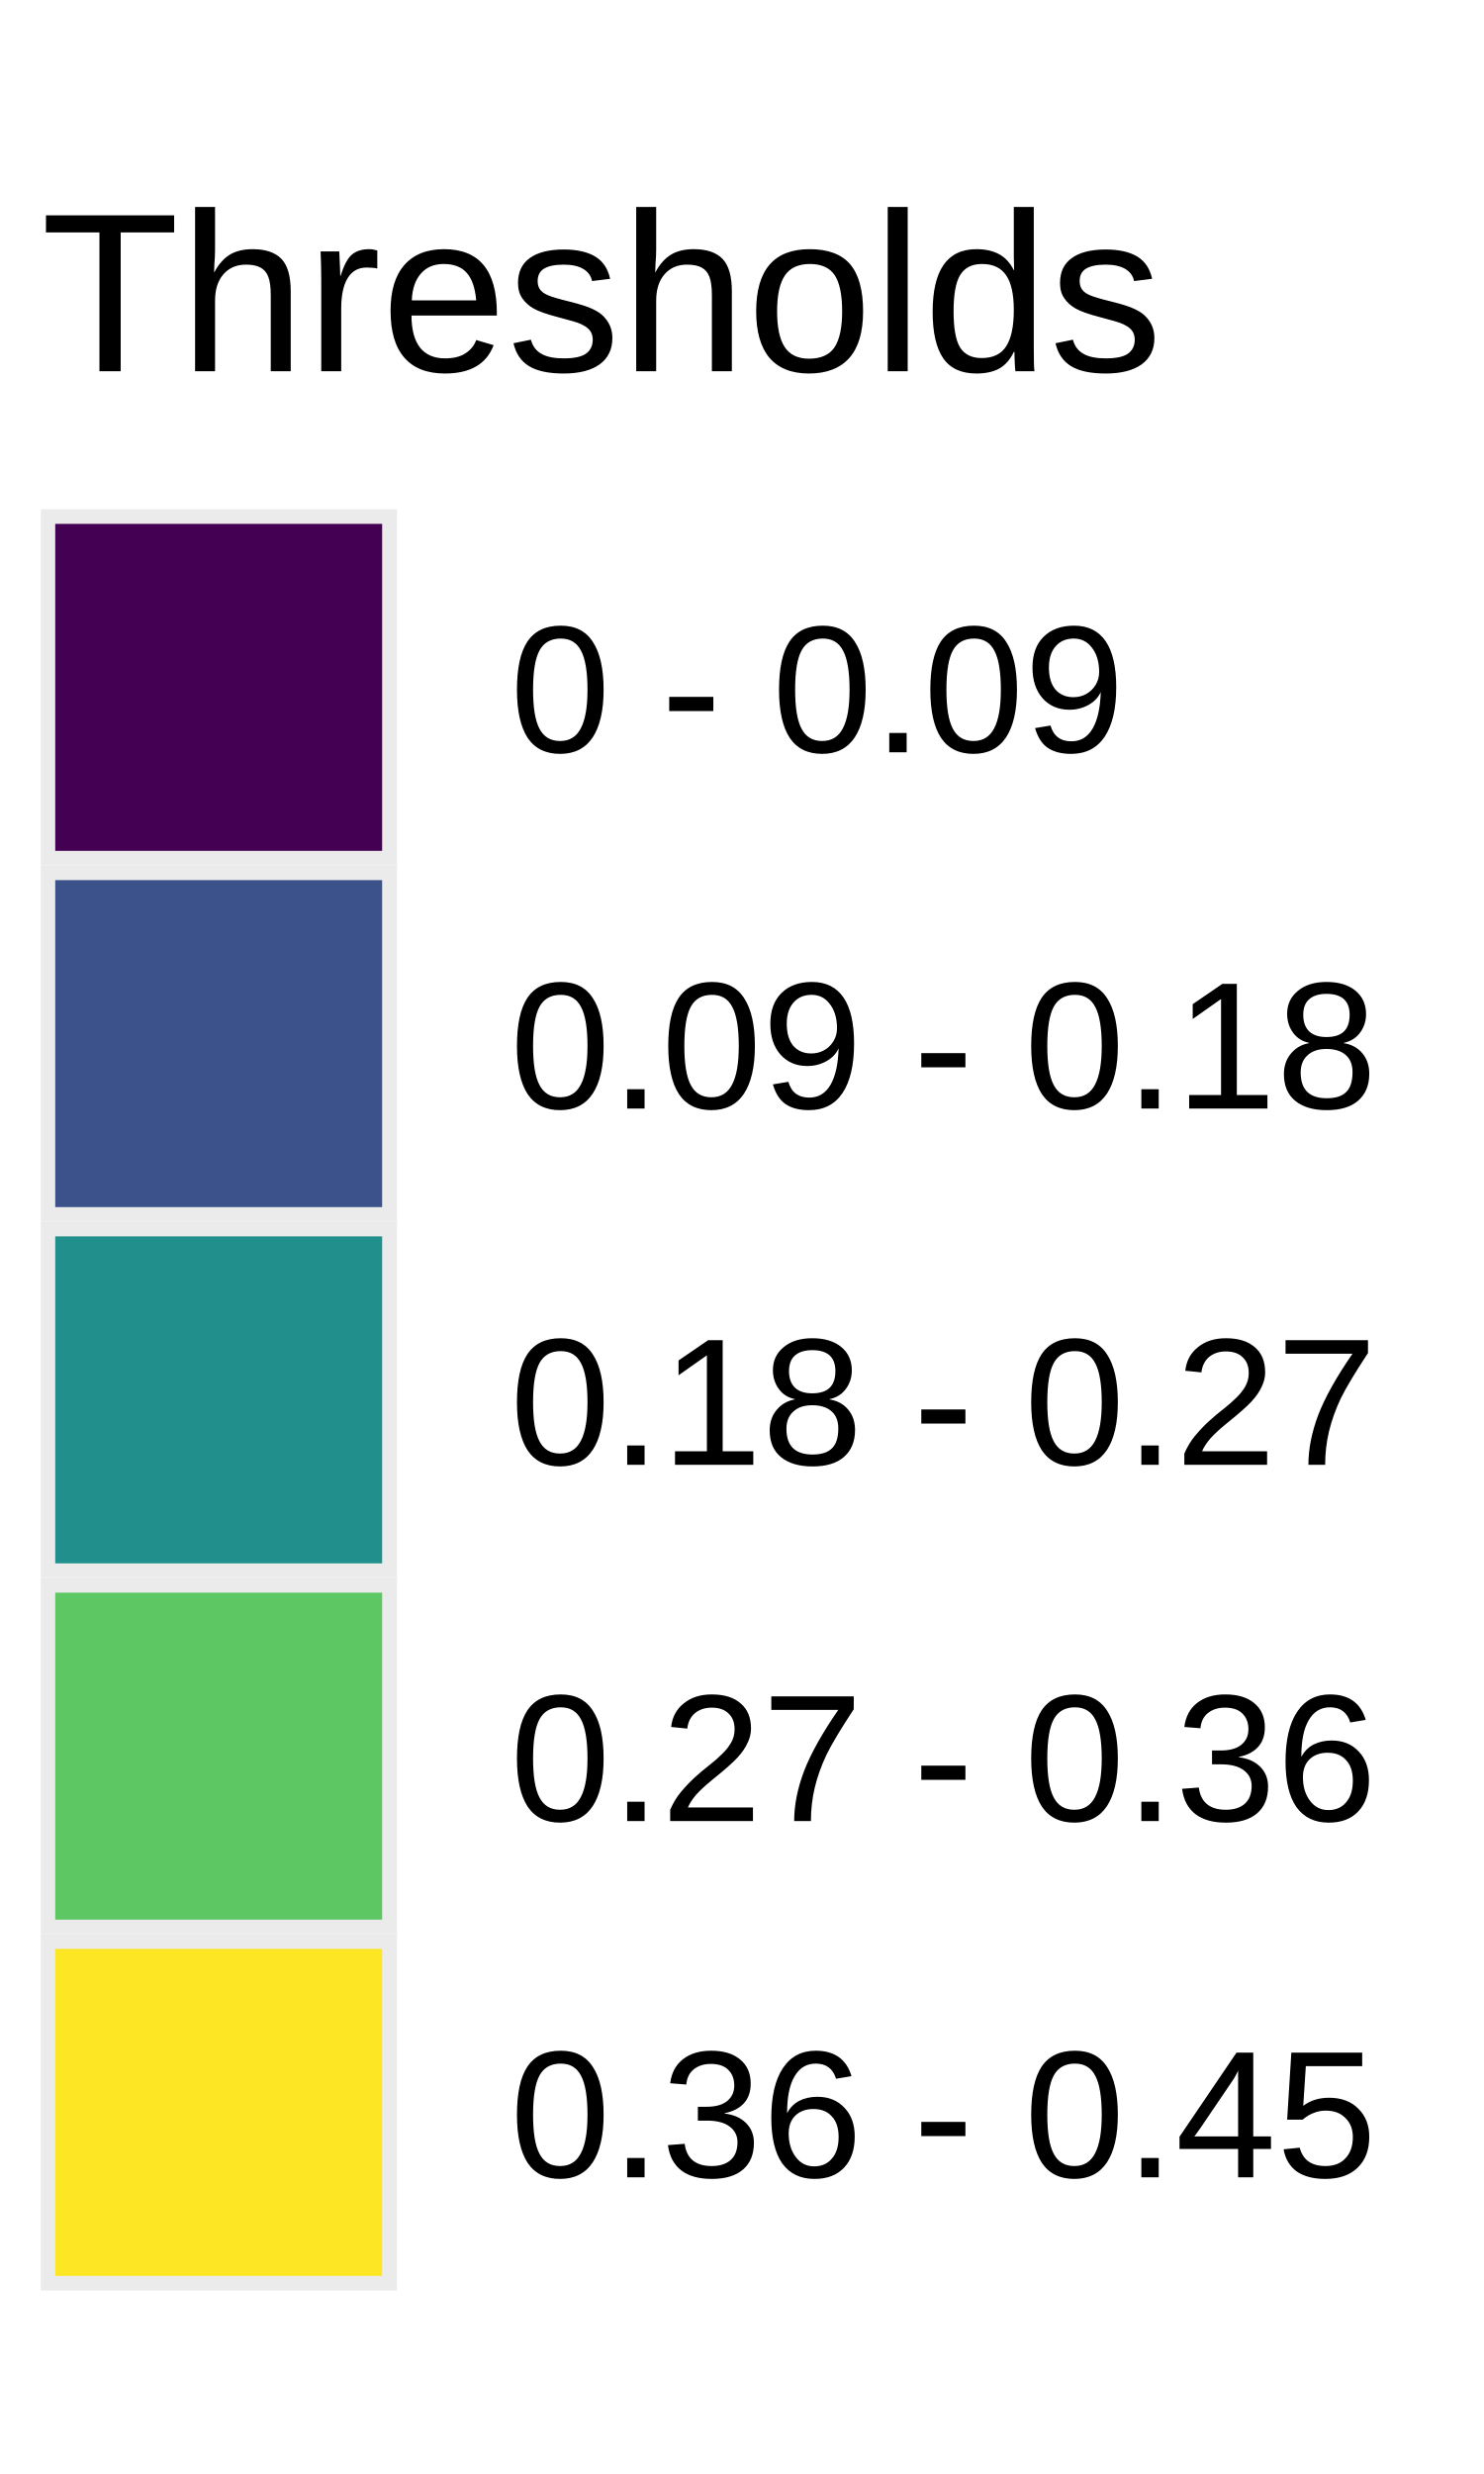
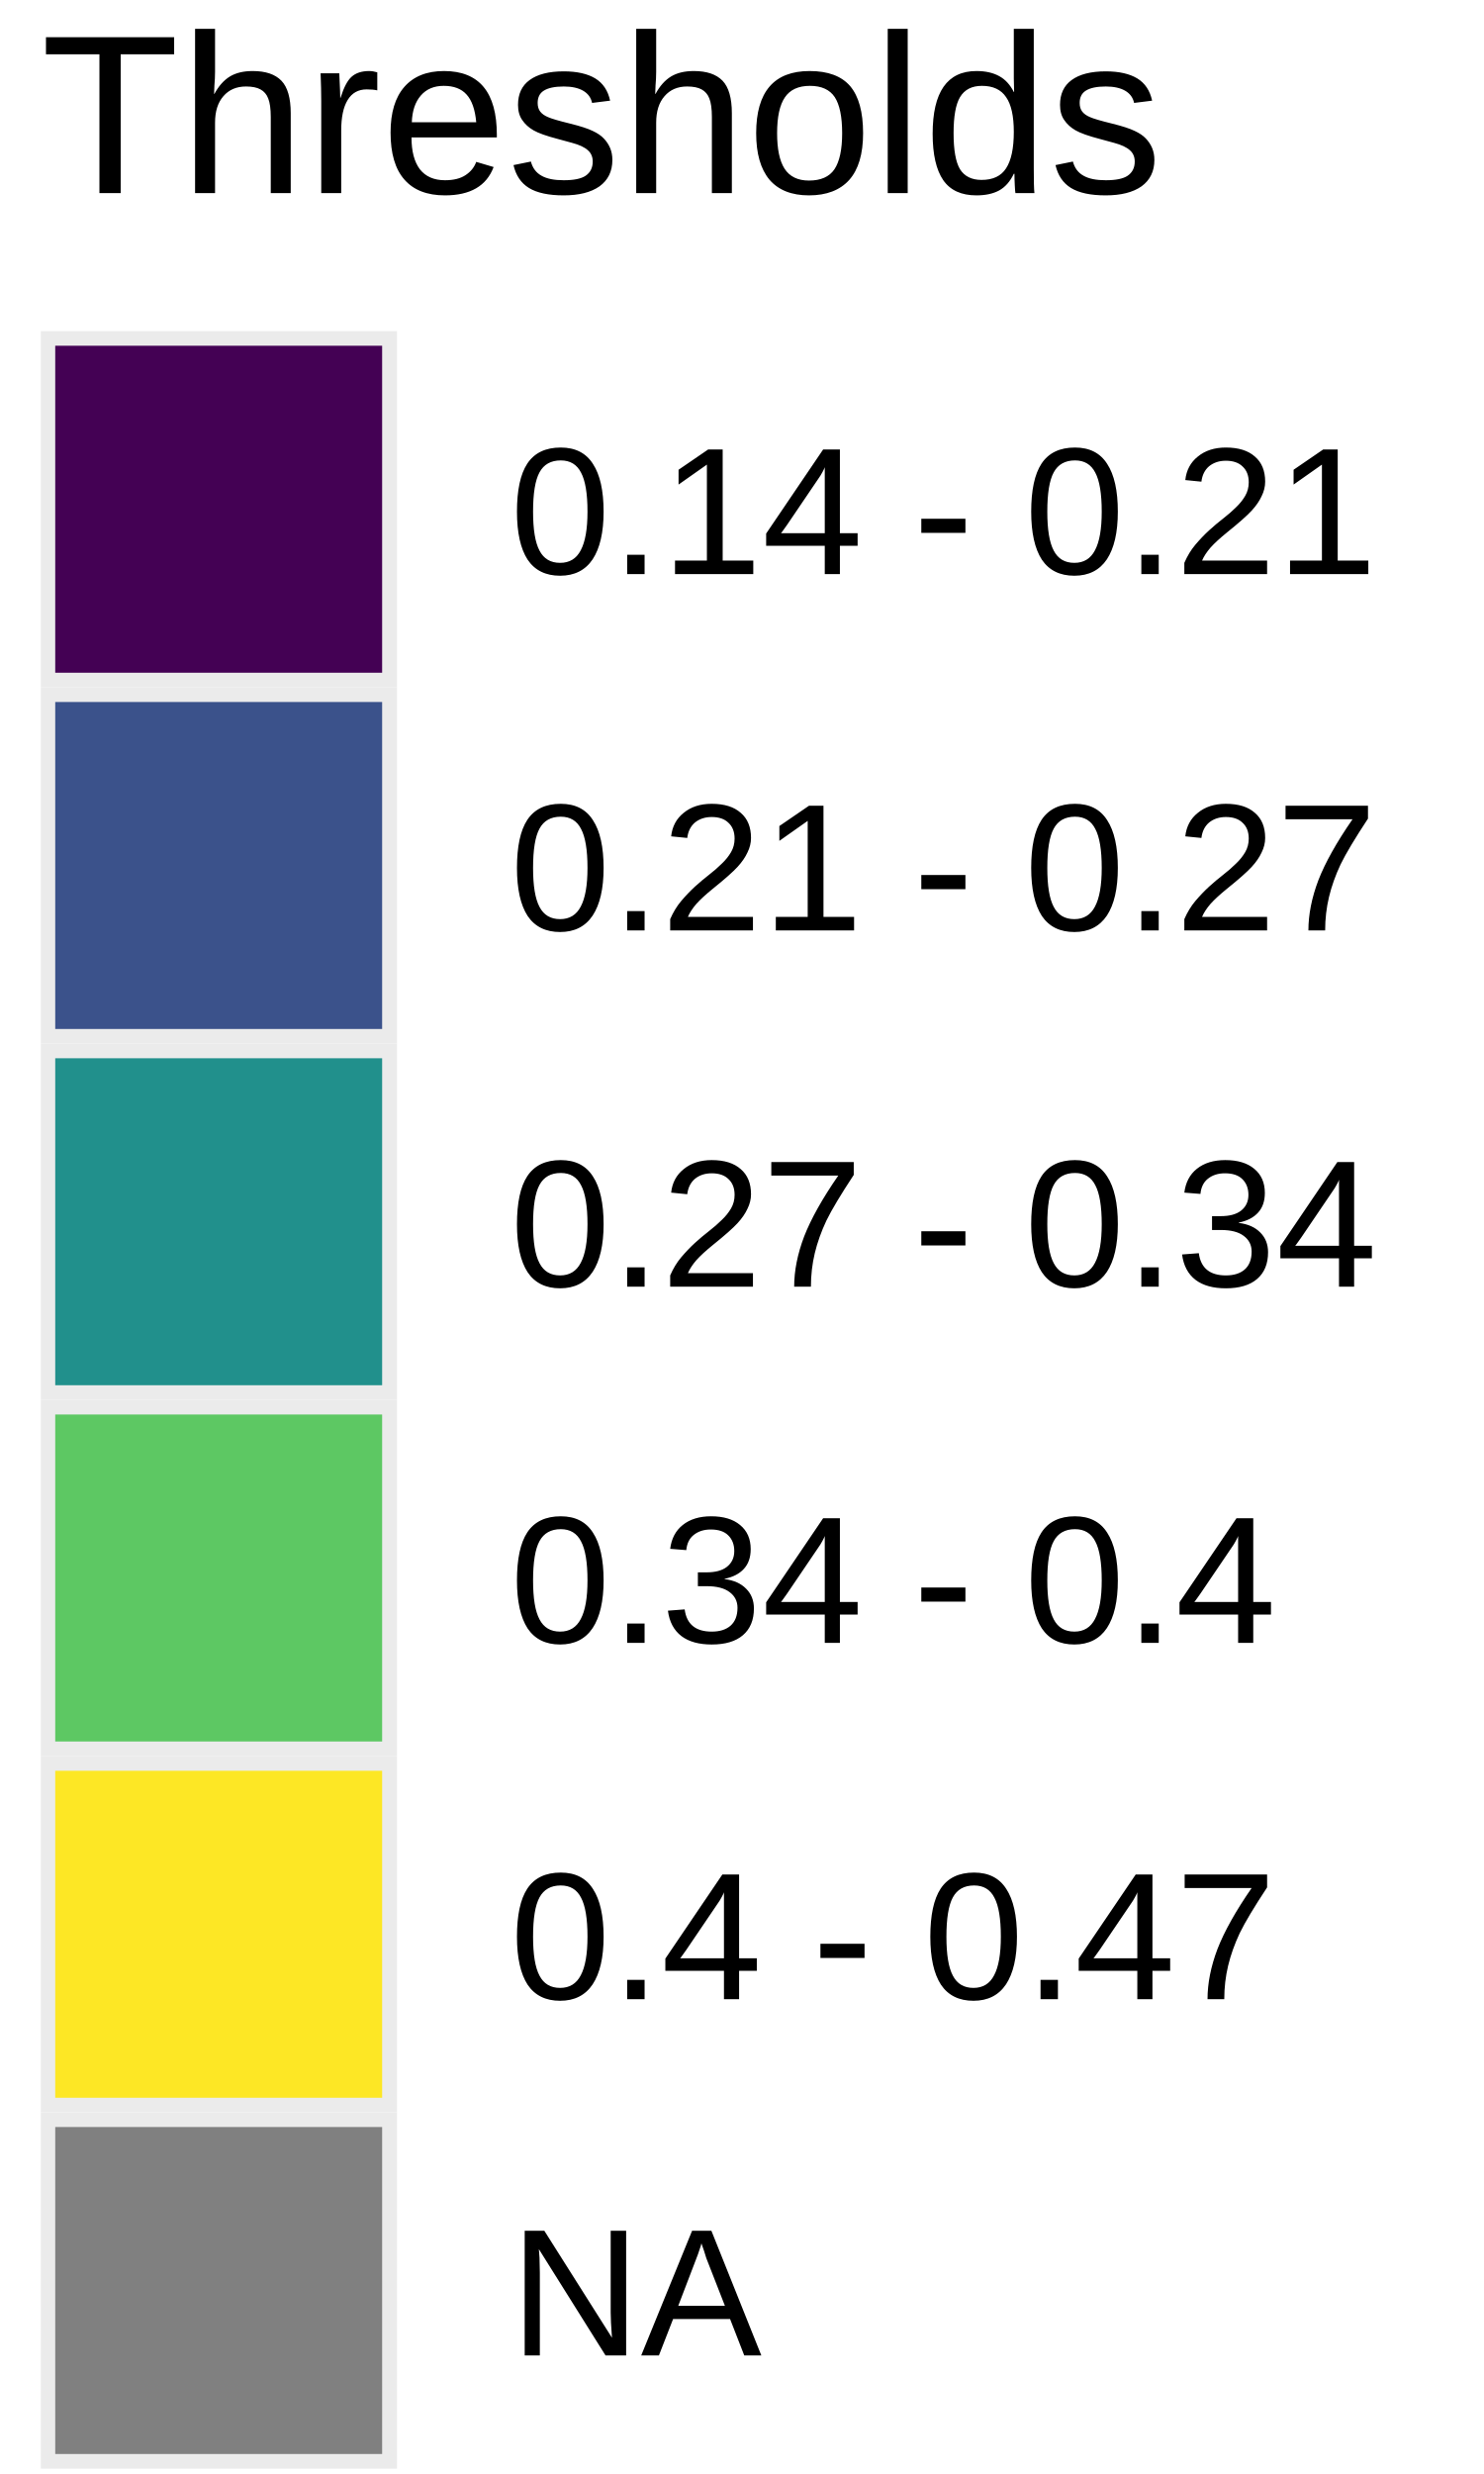
<svg xmlns="http://www.w3.org/2000/svg" class="svglite" width="72.00pt" height="120.00pt" viewBox="0 0 72.00 120.00">
  <defs>
    <style type="text/css">
    .svglite line, .svglite polyline, .svglite polygon, .svglite path, .svglite rect, .svglite circle {
      fill: none;
      stroke: #000000;
      stroke-linecap: round;
      stroke-linejoin: round;
      stroke-miterlimit: 10.00;
    }
    .svglite text {
      white-space: pre;
    }
  </style>
  </defs>
  <rect width="100%" height="100%" style="stroke: none; fill: #FFFFFF;" />
  <defs>
    <clipPath id="cpMC4wMHw3Mi4wMHwwLjAwfDEyMC4wMA==">
      <rect x="0.00" y="0.00" width="72.00" height="120.00" />
    </clipPath>
  </defs>
  <g clip-path="url(#cpMC4wMHw3Mi4wMHwwLjAwfDEyMC4wMA==)">
-     <rect x="-3.50" y="3.42" width="79.01" height="113.16" style="stroke-width: 1.07; stroke: none; fill: #FFFFFF;" />
-     <text x="1.98" y="18.01" style="font-size: 11.00px; font-family: &quot;Arial&quot;;" textLength="54.42px" lengthAdjust="spacingAndGlyphs">Thresholds</text>
-     <rect x="1.98" y="24.70" width="17.28" height="17.28" style="stroke-width: 1.07; stroke: none; fill: #EBEBEB;" />
-     <rect x="2.68" y="25.41" width="15.86" height="15.86" style="stroke-width: 1.07; stroke: none; stroke-linecap: butt; stroke-linejoin: miter; fill: #440154;" />
-     <rect x="1.98" y="41.98" width="17.28" height="17.28" style="stroke-width: 1.07; stroke: none; fill: #EBEBEB;" />
-     <rect x="2.68" y="42.69" width="15.86" height="15.86" style="stroke-width: 1.07; stroke: none; stroke-linecap: butt; stroke-linejoin: miter; fill: #3B528B;" />
-     <rect x="1.98" y="59.26" width="17.28" height="17.28" style="stroke-width: 1.07; stroke: none; fill: #EBEBEB;" />
-     <rect x="2.68" y="59.97" width="15.86" height="15.86" style="stroke-width: 1.07; stroke: none; stroke-linecap: butt; stroke-linejoin: miter; fill: #21908C;" />
-     <rect x="1.98" y="76.54" width="17.28" height="17.28" style="stroke-width: 1.07; stroke: none; fill: #EBEBEB;" />
-     <rect x="2.68" y="77.25" width="15.86" height="15.86" style="stroke-width: 1.07; stroke: none; stroke-linecap: butt; stroke-linejoin: miter; fill: #5DC863;" />
-     <rect x="1.98" y="93.82" width="17.28" height="17.28" style="stroke-width: 1.07; stroke: none; fill: #EBEBEB;" />
-     <rect x="2.68" y="94.53" width="15.86" height="15.86" style="stroke-width: 1.07; stroke: none; stroke-linecap: butt; stroke-linejoin: miter; fill: #FDE725;" />
-     <text x="24.74" y="36.49" style="font-size: 8.80px; font-family: &quot;Arial&quot;;" textLength="29.84px" lengthAdjust="spacingAndGlyphs">0 - 0.09</text>
-     <text x="24.74" y="53.77" style="font-size: 8.80px; font-family: &quot;Arial&quot;;" textLength="42.07px" lengthAdjust="spacingAndGlyphs">0.09 - 0.18</text>
-     <text x="24.74" y="71.05" style="font-size: 8.80px; font-family: &quot;Arial&quot;;" textLength="42.07px" lengthAdjust="spacingAndGlyphs">0.18 - 0.27</text>
-     <text x="24.74" y="88.33" style="font-size: 8.80px; font-family: &quot;Arial&quot;;" textLength="42.07px" lengthAdjust="spacingAndGlyphs">0.27 - 0.36</text>
-     <text x="24.74" y="105.61" style="font-size: 8.80px; font-family: &quot;Arial&quot;;" textLength="42.07px" lengthAdjust="spacingAndGlyphs">0.36 - 0.45</text>
+     <rect x="-3.50" y="-5.22" width="79.01" height="130.44" style="stroke-width: 1.07; stroke: none; fill: #FFFFFF;" />
+     <text x="1.98" y="9.37" style="font-size: 11.00px; font-family: &quot;Arial&quot;;" textLength="54.42px" lengthAdjust="spacingAndGlyphs">Thresholds</text>
+     <rect x="1.98" y="16.06" width="17.28" height="17.28" style="stroke-width: 1.07; stroke: none; fill: #EBEBEB;" />
+     <rect x="2.68" y="16.77" width="15.86" height="15.86" style="stroke-width: 1.07; stroke: none; stroke-linecap: butt; stroke-linejoin: miter; fill: #440154;" />
+     <rect x="1.98" y="33.34" width="17.28" height="17.28" style="stroke-width: 1.07; stroke: none; fill: #EBEBEB;" />
+     <rect x="2.68" y="34.05" width="15.86" height="15.86" style="stroke-width: 1.07; stroke: none; stroke-linecap: butt; stroke-linejoin: miter; fill: #3B528B;" />
+     <rect x="1.98" y="50.62" width="17.28" height="17.28" style="stroke-width: 1.07; stroke: none; fill: #EBEBEB;" />
+     <rect x="2.68" y="51.33" width="15.86" height="15.86" style="stroke-width: 1.07; stroke: none; stroke-linecap: butt; stroke-linejoin: miter; fill: #21908C;" />
+     <rect x="1.98" y="67.90" width="17.28" height="17.28" style="stroke-width: 1.07; stroke: none; fill: #EBEBEB;" />
+     <rect x="2.68" y="68.61" width="15.86" height="15.86" style="stroke-width: 1.07; stroke: none; stroke-linecap: butt; stroke-linejoin: miter; fill: #5DC863;" />
+     <rect x="1.98" y="85.18" width="17.28" height="17.28" style="stroke-width: 1.07; stroke: none; fill: #EBEBEB;" />
+     <rect x="2.68" y="85.89" width="15.86" height="15.86" style="stroke-width: 1.07; stroke: none; stroke-linecap: butt; stroke-linejoin: miter; fill: #FDE725;" />
+     <rect x="1.98" y="102.46" width="17.28" height="17.28" style="stroke-width: 1.07; stroke: none; fill: #EBEBEB;" />
+     <rect x="2.68" y="103.17" width="15.86" height="15.86" style="stroke-width: 1.07; stroke: none; stroke-linecap: butt; stroke-linejoin: miter; fill: #808080;" />
+     <text x="24.74" y="27.85" style="font-size: 8.80px; font-family: &quot;Arial&quot;;" textLength="42.07px" lengthAdjust="spacingAndGlyphs">0.14 - 0.21</text>
+     <text x="24.74" y="45.13" style="font-size: 8.80px; font-family: &quot;Arial&quot;;" textLength="42.07px" lengthAdjust="spacingAndGlyphs">0.21 - 0.27</text>
+     <text x="24.74" y="62.41" style="font-size: 8.80px; font-family: &quot;Arial&quot;;" textLength="42.07px" lengthAdjust="spacingAndGlyphs">0.27 - 0.34</text>
+     <text x="24.74" y="79.69" style="font-size: 8.80px; font-family: &quot;Arial&quot;;" textLength="37.17px" lengthAdjust="spacingAndGlyphs">0.34 - 0.4</text>
+     <text x="24.74" y="96.97" style="font-size: 8.80px; font-family: &quot;Arial&quot;;" textLength="37.17px" lengthAdjust="spacingAndGlyphs">0.4 - 0.47</text>
+     <text x="24.74" y="114.25" style="font-size: 8.80px; font-family: &quot;Arial&quot;;" textLength="12.22px" lengthAdjust="spacingAndGlyphs">NA</text>
  </g>
</svg>
